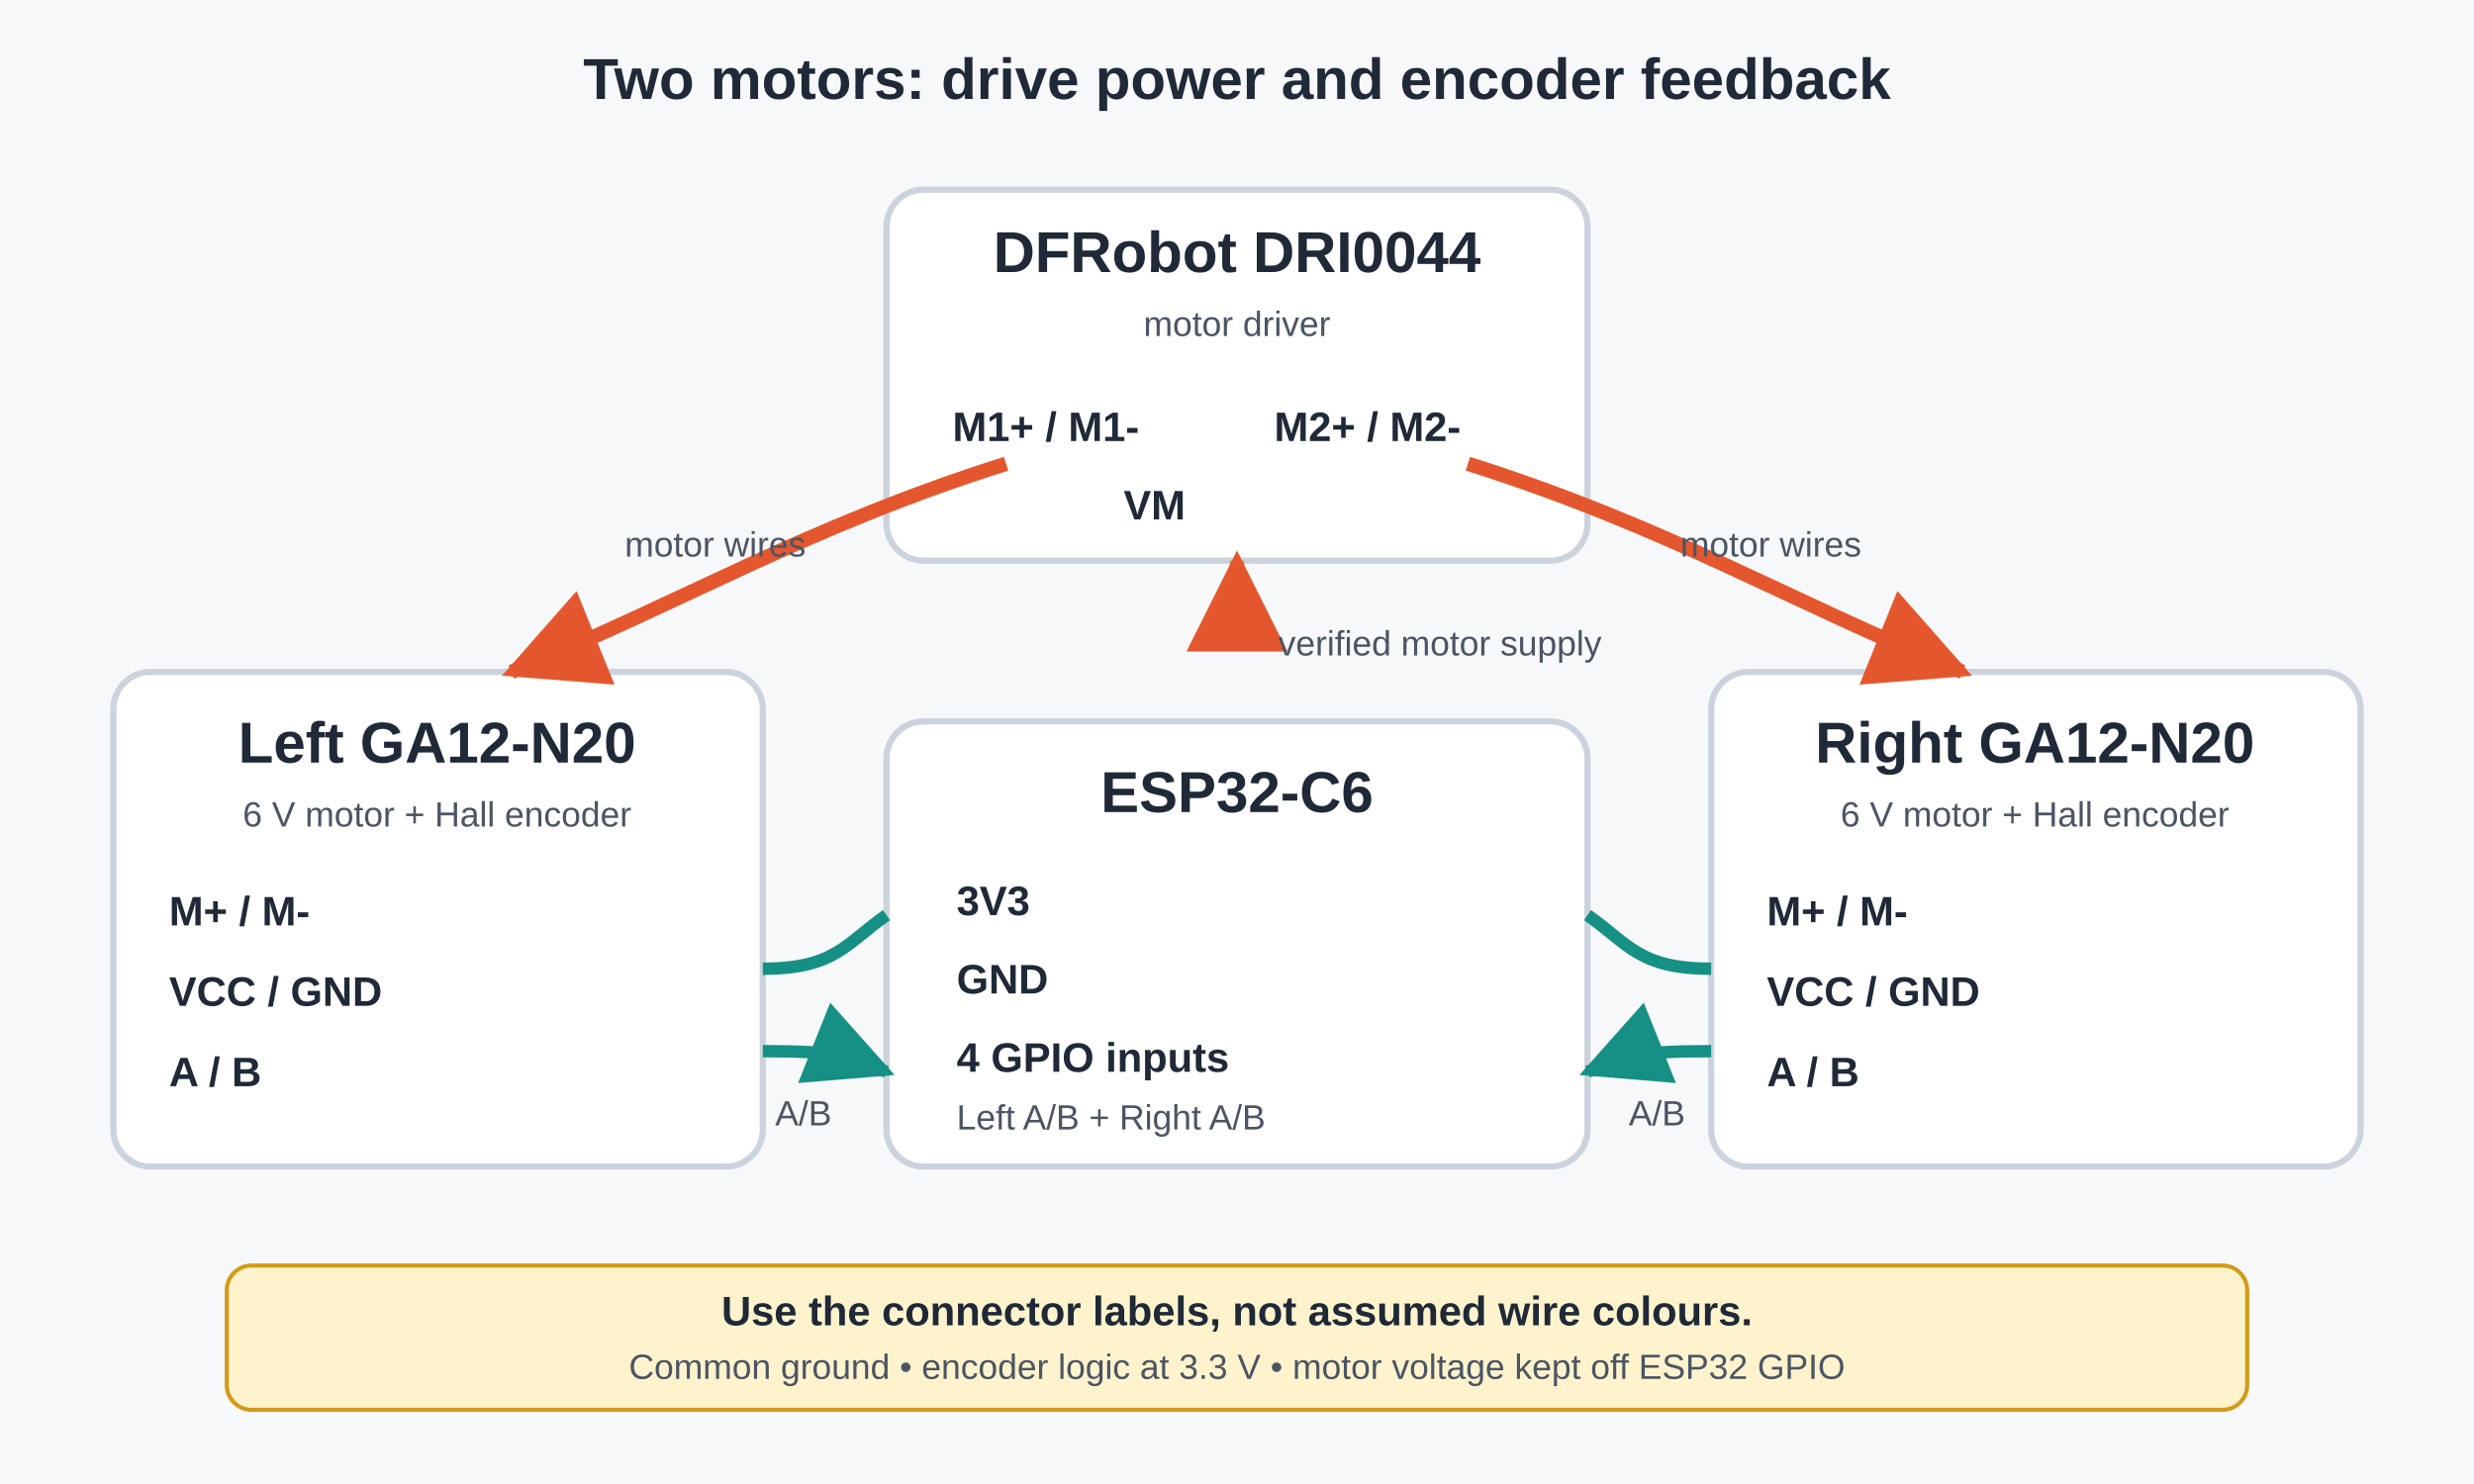
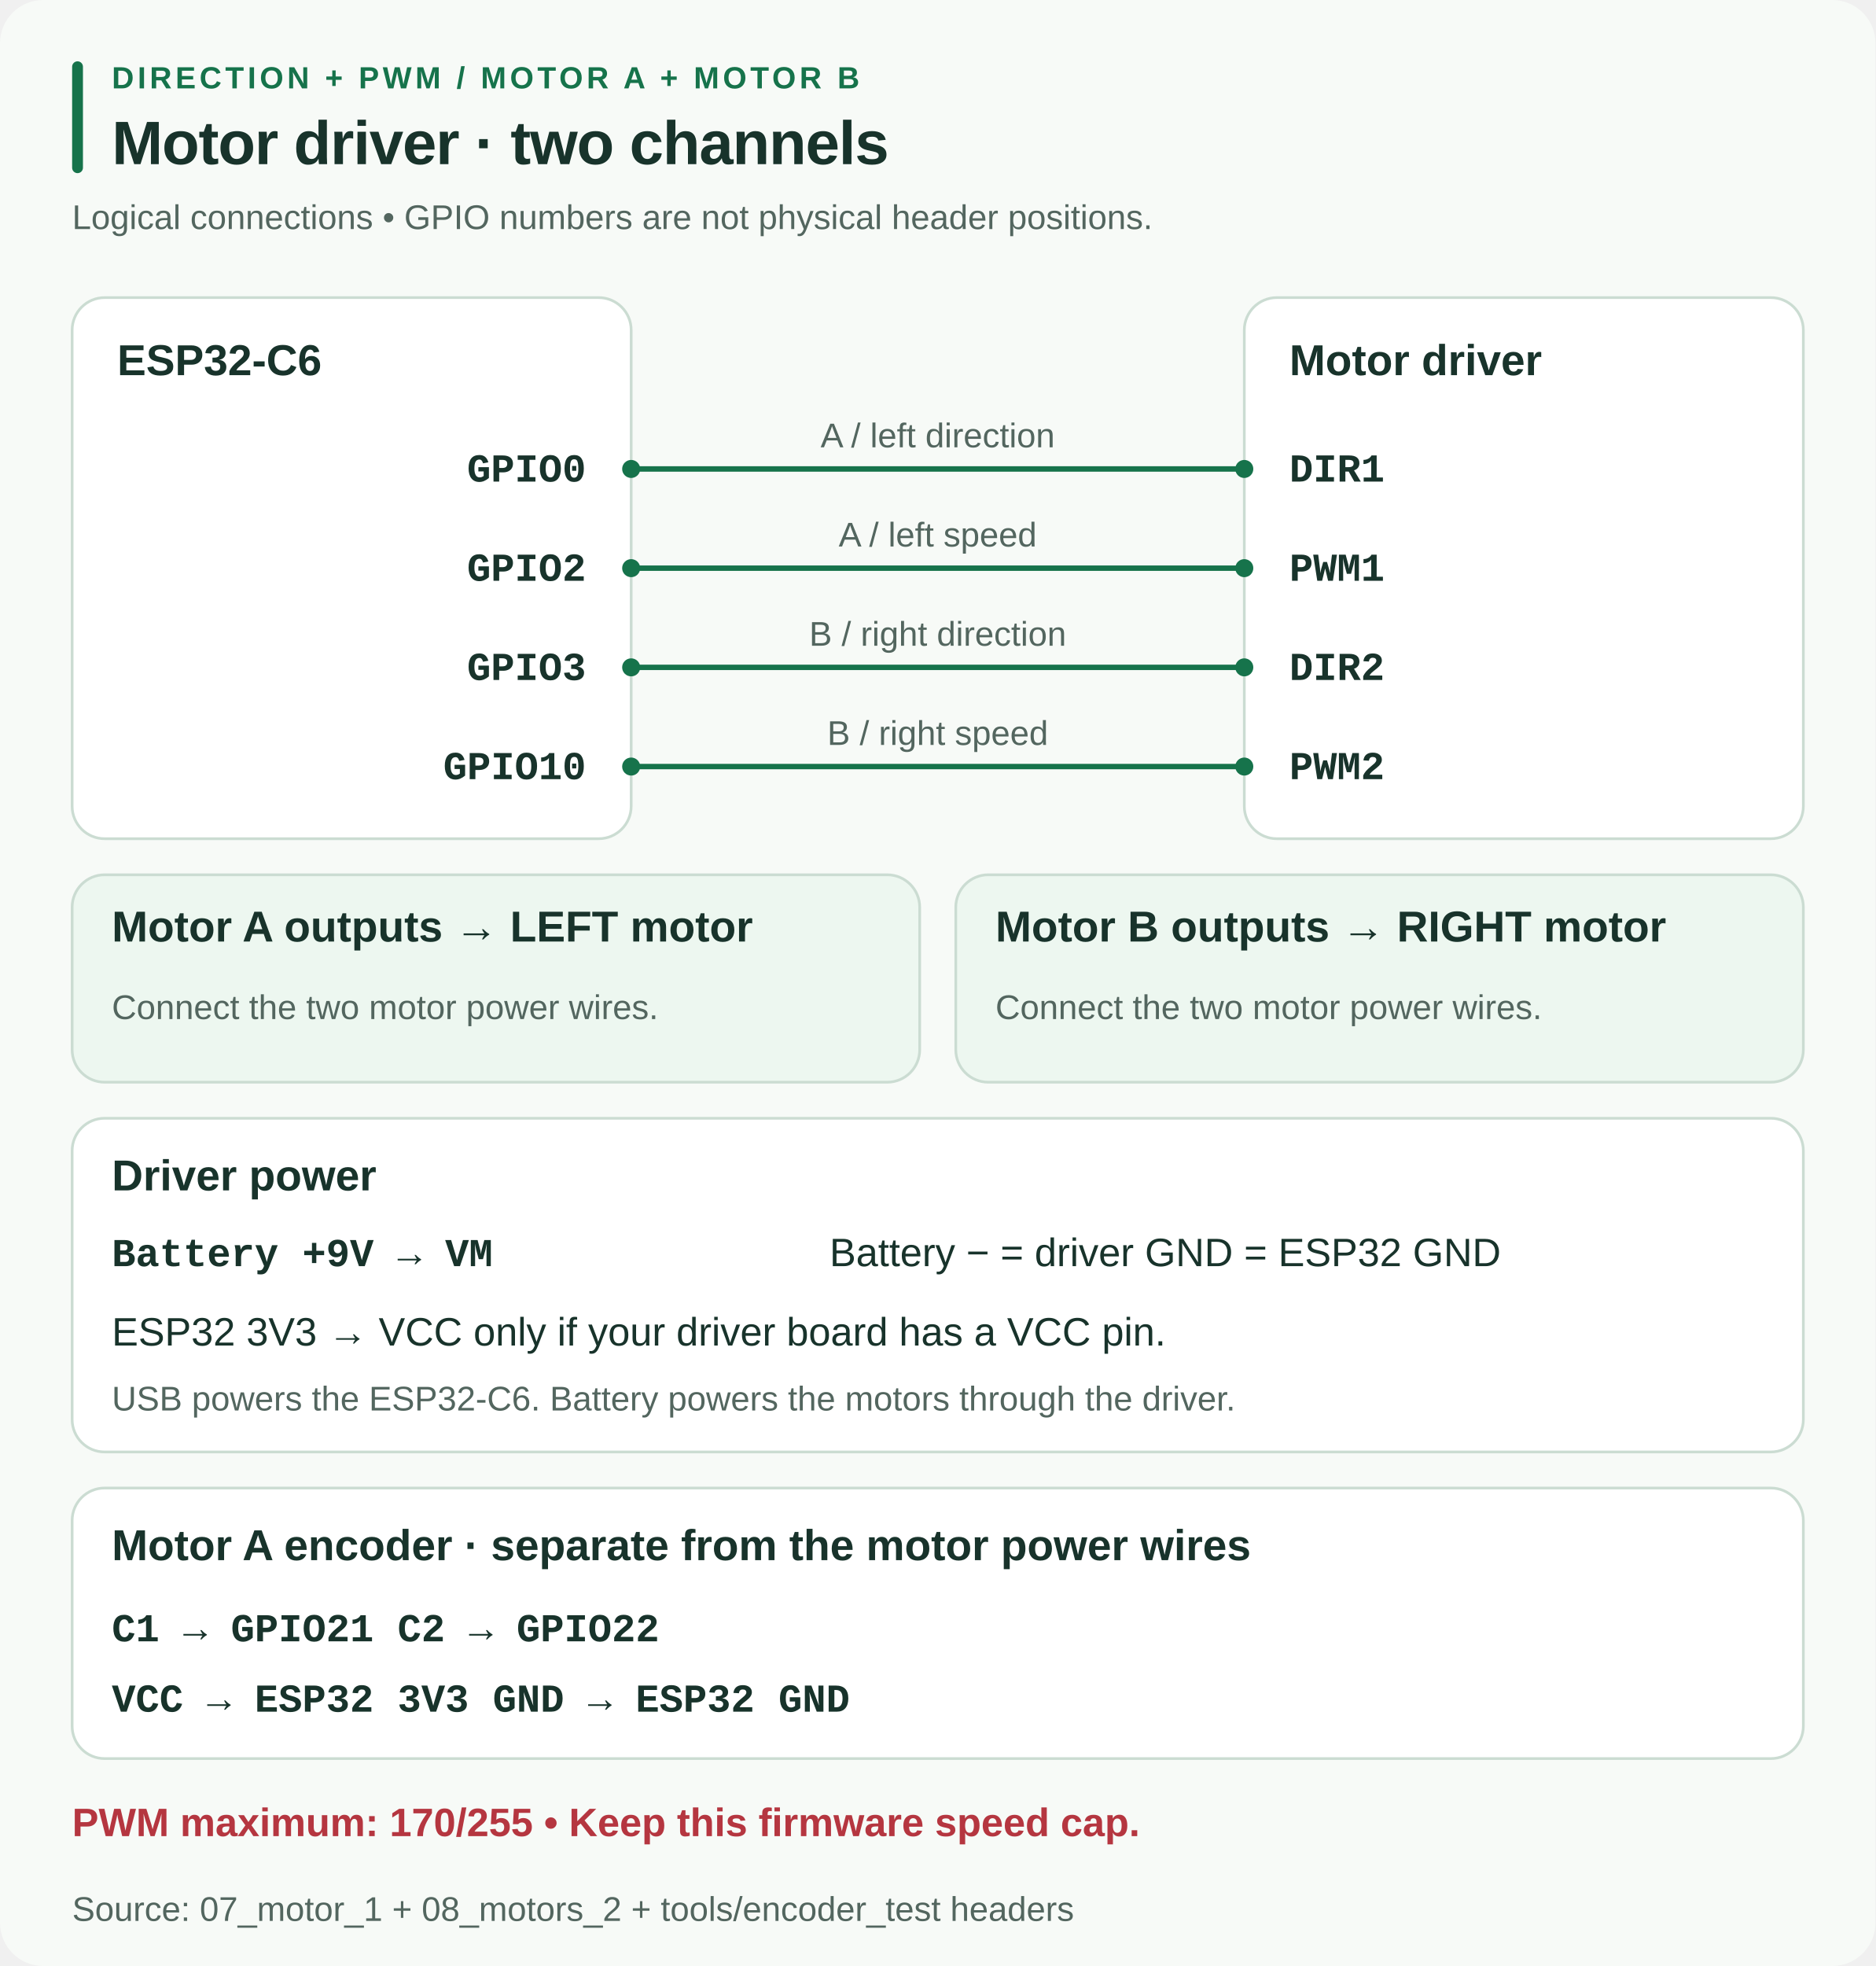
- <svg xmlns="http://www.w3.org/2000/svg" width="1200" height="720" viewBox="0 0 1200 720" role="img" aria-labelledby="title desc">
-   <defs>
-     <style>
-       .bg{fill:#f7f8fa}.panel{fill:#fff;stroke:#cbd3dc;stroke-width:3}.heading{font:700 28px Arial,sans-serif;fill:#1f2937}.label{font:600 20px Arial,sans-serif;fill:#1f2937}.small{font:500 17px Arial,sans-serif;fill:#4b5563}.motor{stroke:#e4572e;stroke-width:7;fill:none}.logic{stroke:#168f84;stroke-width:6;fill:none}.ground{stroke:#374151;stroke-width:5;fill:none}.power{stroke:#d39b19;stroke-width:7;fill:none}.warn{fill:#fff3cd;stroke:#d39b19;stroke-width:2}.pulse{fill:none;stroke:#168f84;stroke-width:5}
-     </style>
-     <marker id="arrowOrange" viewBox="0 0 10 10" refX="9" refY="5" markerWidth="7" markerHeight="7" orient="auto-start-reverse">
-       <path d="M0 0 10 5 0 10z" fill="#e4572e" />
-     </marker>
-     <marker id="arrowGreen" viewBox="0 0 10 10" refX="9" refY="5" markerWidth="7" markerHeight="7" orient="auto-start-reverse">
-       <path d="M0 0 10 5 0 10z" fill="#168f84" />
-     </marker>
-   </defs>
-   <rect class="bg" width="1200" height="720" />
-   <text class="heading" x="600" y="48" text-anchor="middle">Two motors: drive power and encoder feedback</text>
-   <rect class="panel" x="430" y="92" width="340" height="180" rx="18" />
-   <text class="heading" x="600" y="132" text-anchor="middle">DFRobot DRI0044</text>
-   <text class="small" x="600" y="163" text-anchor="middle">motor driver</text>
-   <text class="label" x="462" y="214">M1+ / M1-</text>
-   <text class="label" x="618" y="214">M2+ / M2-</text>
-   <text class="label" x="545" y="252">VM</text>
-   <rect class="panel" x="55" y="326" width="315" height="240" rx="18" />
-   <text class="heading" x="212" y="370" text-anchor="middle">Left GA12-N20</text>
-   <text class="small" x="212" y="401" text-anchor="middle">6 V motor + Hall encoder</text>
-   <text class="label" x="82" y="449">M+ / M-</text>
-   <text class="label" x="82" y="488">VCC / GND</text>
-   <text class="label" x="82" y="527">A / B</text>
-   <rect class="panel" x="830" y="326" width="315" height="240" rx="18" />
-   <text class="heading" x="987" y="370" text-anchor="middle">Right GA12-N20</text>
-   <text class="small" x="987" y="401" text-anchor="middle">6 V motor + Hall encoder</text>
-   <text class="label" x="857" y="449">M+ / M-</text>
-   <text class="label" x="857" y="488">VCC / GND</text>
-   <text class="label" x="857" y="527">A / B</text>
-   <rect class="panel" x="430" y="350" width="340" height="216" rx="18" />
-   <text class="heading" x="600" y="394" text-anchor="middle">ESP32-C6</text>
-   <text class="label" x="464" y="444">3V3</text>
-   <text class="label" x="464" y="482">GND</text>
-   <text class="label" x="464" y="520">4 GPIO inputs</text>
-   <text class="small" x="464" y="548">Left A/B + Right A/B</text>
-   <path class="motor" marker-end="url(#arrowOrange)" d="M488 225 C390 256 332 292 248 326" />
-   <path class="motor" marker-end="url(#arrowOrange)" d="M712 225 C810 256 868 292 952 326" />
-   <text class="small" x="303" y="270">motor wires</text>
-   <text class="small" x="815" y="270">motor wires</text>
-   <path class="logic" marker-end="url(#arrowGreen)" d="M370 510 C405 510 410 512 430 520" />
-   <path class="logic" marker-end="url(#arrowGreen)" d="M830 510 C795 510 790 512 770 520" />
-   <path class="logic" d="M370 470 C405 470 410 458 430 444" />
-   <path class="logic" d="M830 470 C795 470 790 458 770 444" />
-   <text class="small" x="376" y="546">A/B</text>
-   <text class="small" x="790" y="546">A/B</text>
-   <path class="power" marker-end="url(#arrowOrange)" d="M600 302 V272" />
-   <text class="small" x="620" y="318">verified motor supply</text>
-   <rect class="warn" x="110" y="614" width="980" height="70" rx="12" />
-   <text class="label" x="600" y="643" text-anchor="middle">Use the connector labels, not assumed wire colours.</text>
-   <text class="small" x="600" y="669" text-anchor="middle">Common ground • encoder logic at 3.3 V • motor voltage kept off ESP32 GPIO</text>
+ <svg xmlns="http://www.w3.org/2000/svg" viewBox="0 0 1040 1090" width="1040" height="1090" style="display:block;width:100%;height:auto;max-width:1040px" role="img" aria-labelledby="title desc">
+   <style>
+ text{font-family:Arial,Helvetica,sans-serif;fill:#18332b}
+ .title{font-size:34px;font-weight:700;letter-spacing:-.5px}
+ .section{font-size:24px;font-weight:700}
+ .body{font-size:22px}
+ .small{font-size:19px;fill:#53665f}
+ .mono{font-family:Consolas,'Liberation Mono',monospace;font-size:22px;font-weight:700}
+ .kicker{font-size:17px;font-weight:700;letter-spacing:2px;fill:#16734b}
+ .green{font-size:22px;font-weight:700;fill:#16734b}
+ .red{font-size:22px;font-weight:700;fill:#b53640}
+ </style>
+   <rect width="1040" height="1090" rx="24" fill="#f7faf7" />
+   <rect x="40" y="34" width="6" height="62" rx="3" fill="#16734b" />
+   <text x="62" y="49" class="kicker">DIRECTION + PWM / MOTOR A + MOTOR B</text>
+   <text x="62" y="91" class="title">Motor driver · two channels</text>
+   <text x="40" y="127" class="small">Logical connections • GPIO numbers are not physical header positions.</text>
+   <rect x="40" y="165" width="310" height="300" rx="18" fill="#fff" stroke="#cbdcd2" stroke-width="1.5" />
+   <rect x="690" y="165" width="310" height="300" rx="18" fill="#fff" stroke="#cbdcd2" stroke-width="1.5" />
+   <text x="65" y="208" class="section">ESP32-C6</text>
+   <text x="715" y="208" class="section">Motor driver</text>
+   <text x="325" y="267" class="mono" text-anchor="end">GPIO0</text>
+   <text x="715" y="267" class="mono">DIR1</text>
+   <path d="M350 260 H690" fill="none" stroke="#16734b" stroke-width="3" stroke-linecap="round" stroke-linejoin="round" />
+   <circle cx="350" cy="260" r="5" fill="#16734b" />
+   <circle cx="690" cy="260" r="5" fill="#16734b" />
+   <text x="520" y="248" class="small" text-anchor="middle">A / left direction</text>
+   <text x="325" y="322" class="mono" text-anchor="end">GPIO2</text>
+   <text x="715" y="322" class="mono">PWM1</text>
+   <path d="M350 315 H690" fill="none" stroke="#16734b" stroke-width="3" stroke-linecap="round" stroke-linejoin="round" />
+   <circle cx="350" cy="315" r="5" fill="#16734b" />
+   <circle cx="690" cy="315" r="5" fill="#16734b" />
+   <text x="520" y="303" class="small" text-anchor="middle">A / left speed</text>
+   <text x="325" y="377" class="mono" text-anchor="end">GPIO3</text>
+   <text x="715" y="377" class="mono">DIR2</text>
+   <path d="M350 370 H690" fill="none" stroke="#16734b" stroke-width="3" stroke-linecap="round" stroke-linejoin="round" />
+   <circle cx="350" cy="370" r="5" fill="#16734b" />
+   <circle cx="690" cy="370" r="5" fill="#16734b" />
+   <text x="520" y="358" class="small" text-anchor="middle">B / right direction</text>
+   <text x="325" y="432" class="mono" text-anchor="end">GPIO10</text>
+   <text x="715" y="432" class="mono">PWM2</text>
+   <path d="M350 425 H690" fill="none" stroke="#16734b" stroke-width="3" stroke-linecap="round" stroke-linejoin="round" />
+   <circle cx="350" cy="425" r="5" fill="#16734b" />
+   <circle cx="690" cy="425" r="5" fill="#16734b" />
+   <text x="520" y="413" class="small" text-anchor="middle">B / right speed</text>
+   <rect x="40" y="485" width="470" height="115" rx="18" fill="#edf7f0" stroke="#cbdcd2" stroke-width="1.5" />
+   <rect x="530" y="485" width="470" height="115" rx="18" fill="#edf7f0" stroke="#cbdcd2" stroke-width="1.5" />
+   <text x="62" y="522" class="section">Motor A outputs → LEFT motor</text>
+   <text x="62" y="565" class="small">Connect the two motor power wires.</text>
+   <text x="552" y="522" class="section">Motor B outputs → RIGHT motor</text>
+   <text x="552" y="565" class="small">Connect the two motor power wires.</text>
+   <rect x="40" y="620" width="960" height="185" rx="18" fill="#fff" stroke="#cbdcd2" stroke-width="1.5" />
+   <text x="62" y="660" class="section">Driver power</text>
+   <text x="62" y="702" class="mono">Battery +9V → VM</text>
+   <text x="460" y="702" class="body">Battery − = driver GND = ESP32 GND</text>
+   <text x="62" y="746" class="body">ESP32 3V3 → VCC only if your driver board has a VCC pin.</text>
+   <text x="62" y="782" class="small">USB powers the ESP32-C6. Battery powers the motors through the driver.</text>
+   <rect x="40" y="825" width="960" height="150" rx="18" fill="#fff" stroke="#cbdcd2" stroke-width="1.5" />
+   <text x="62" y="865" class="section">Motor A encoder · separate from the motor power wires</text>
+   <text x="62" y="910" class="mono">C1 → GPIO21    C2 → GPIO22</text>
+   <text x="62" y="949" class="mono">VCC → ESP32 3V3    GND → ESP32 GND</text>
+   <text x="40" y="1018" class="red">PWM maximum: 170/255 • Keep this firmware speed cap.</text>
+   <text x="40" y="1065" class="small">Source: 07_motor_1 + 08_motors_2 + tools/encoder_test headers</text>
</svg>
